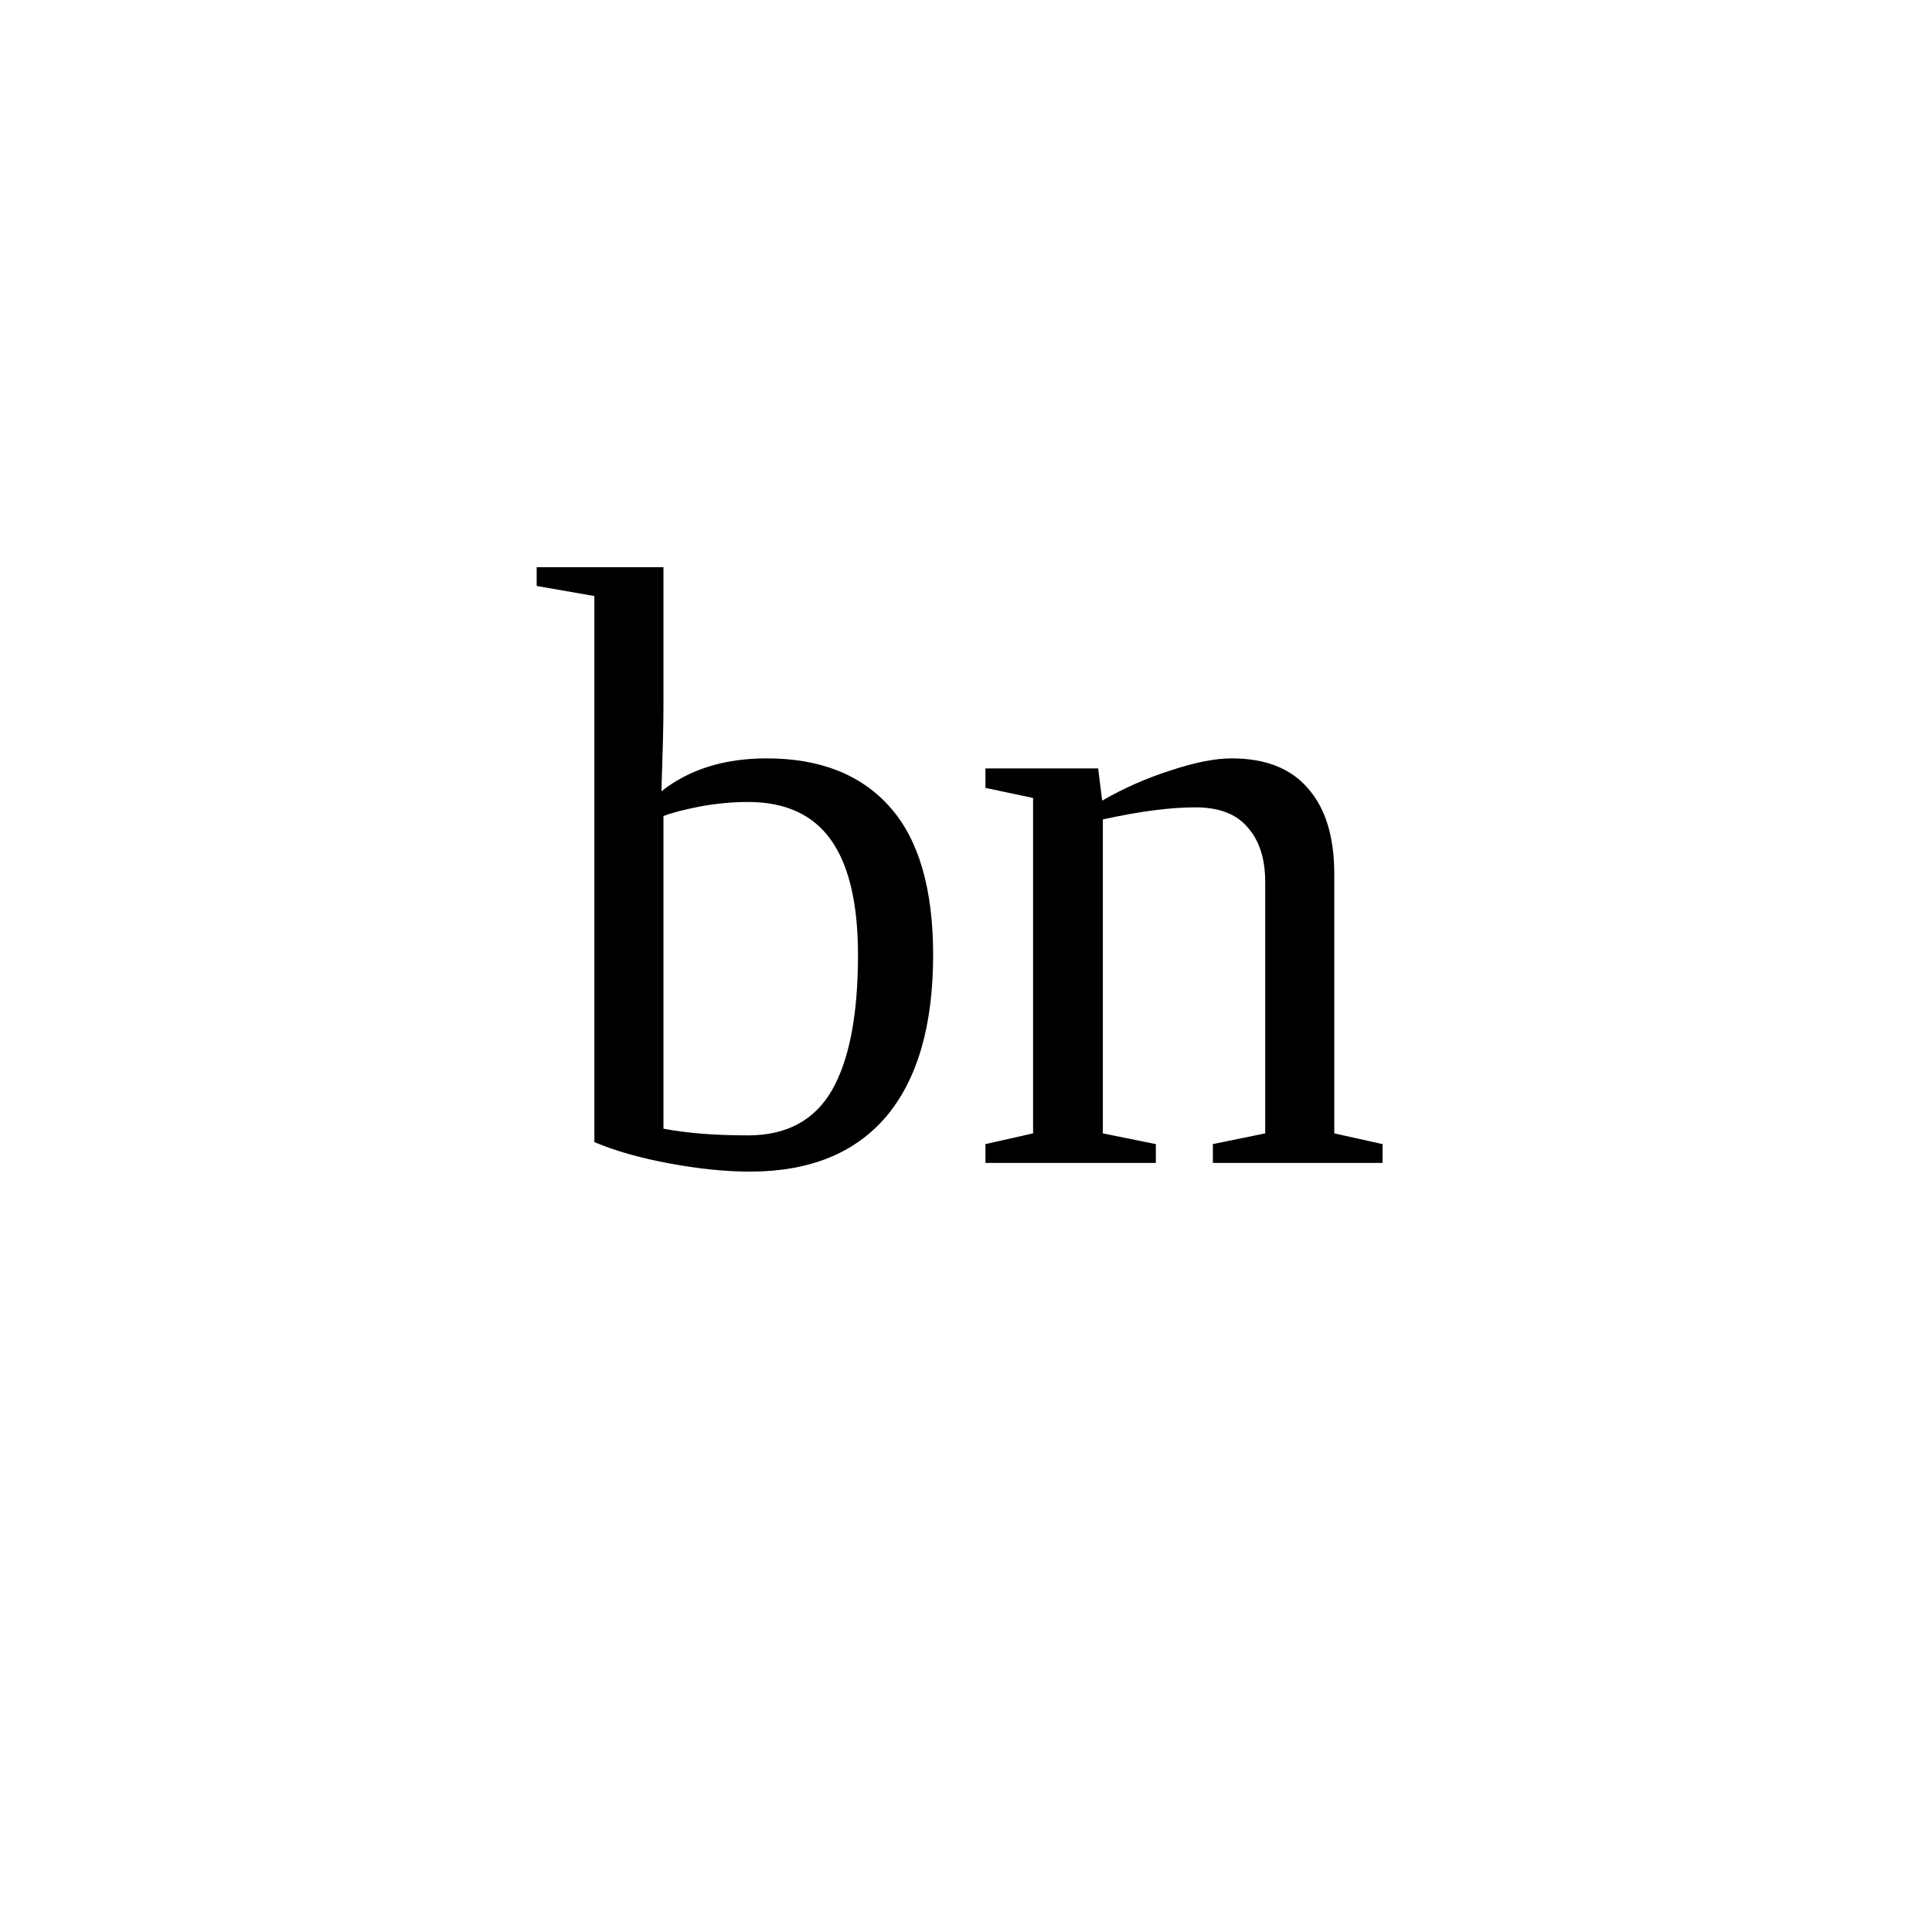
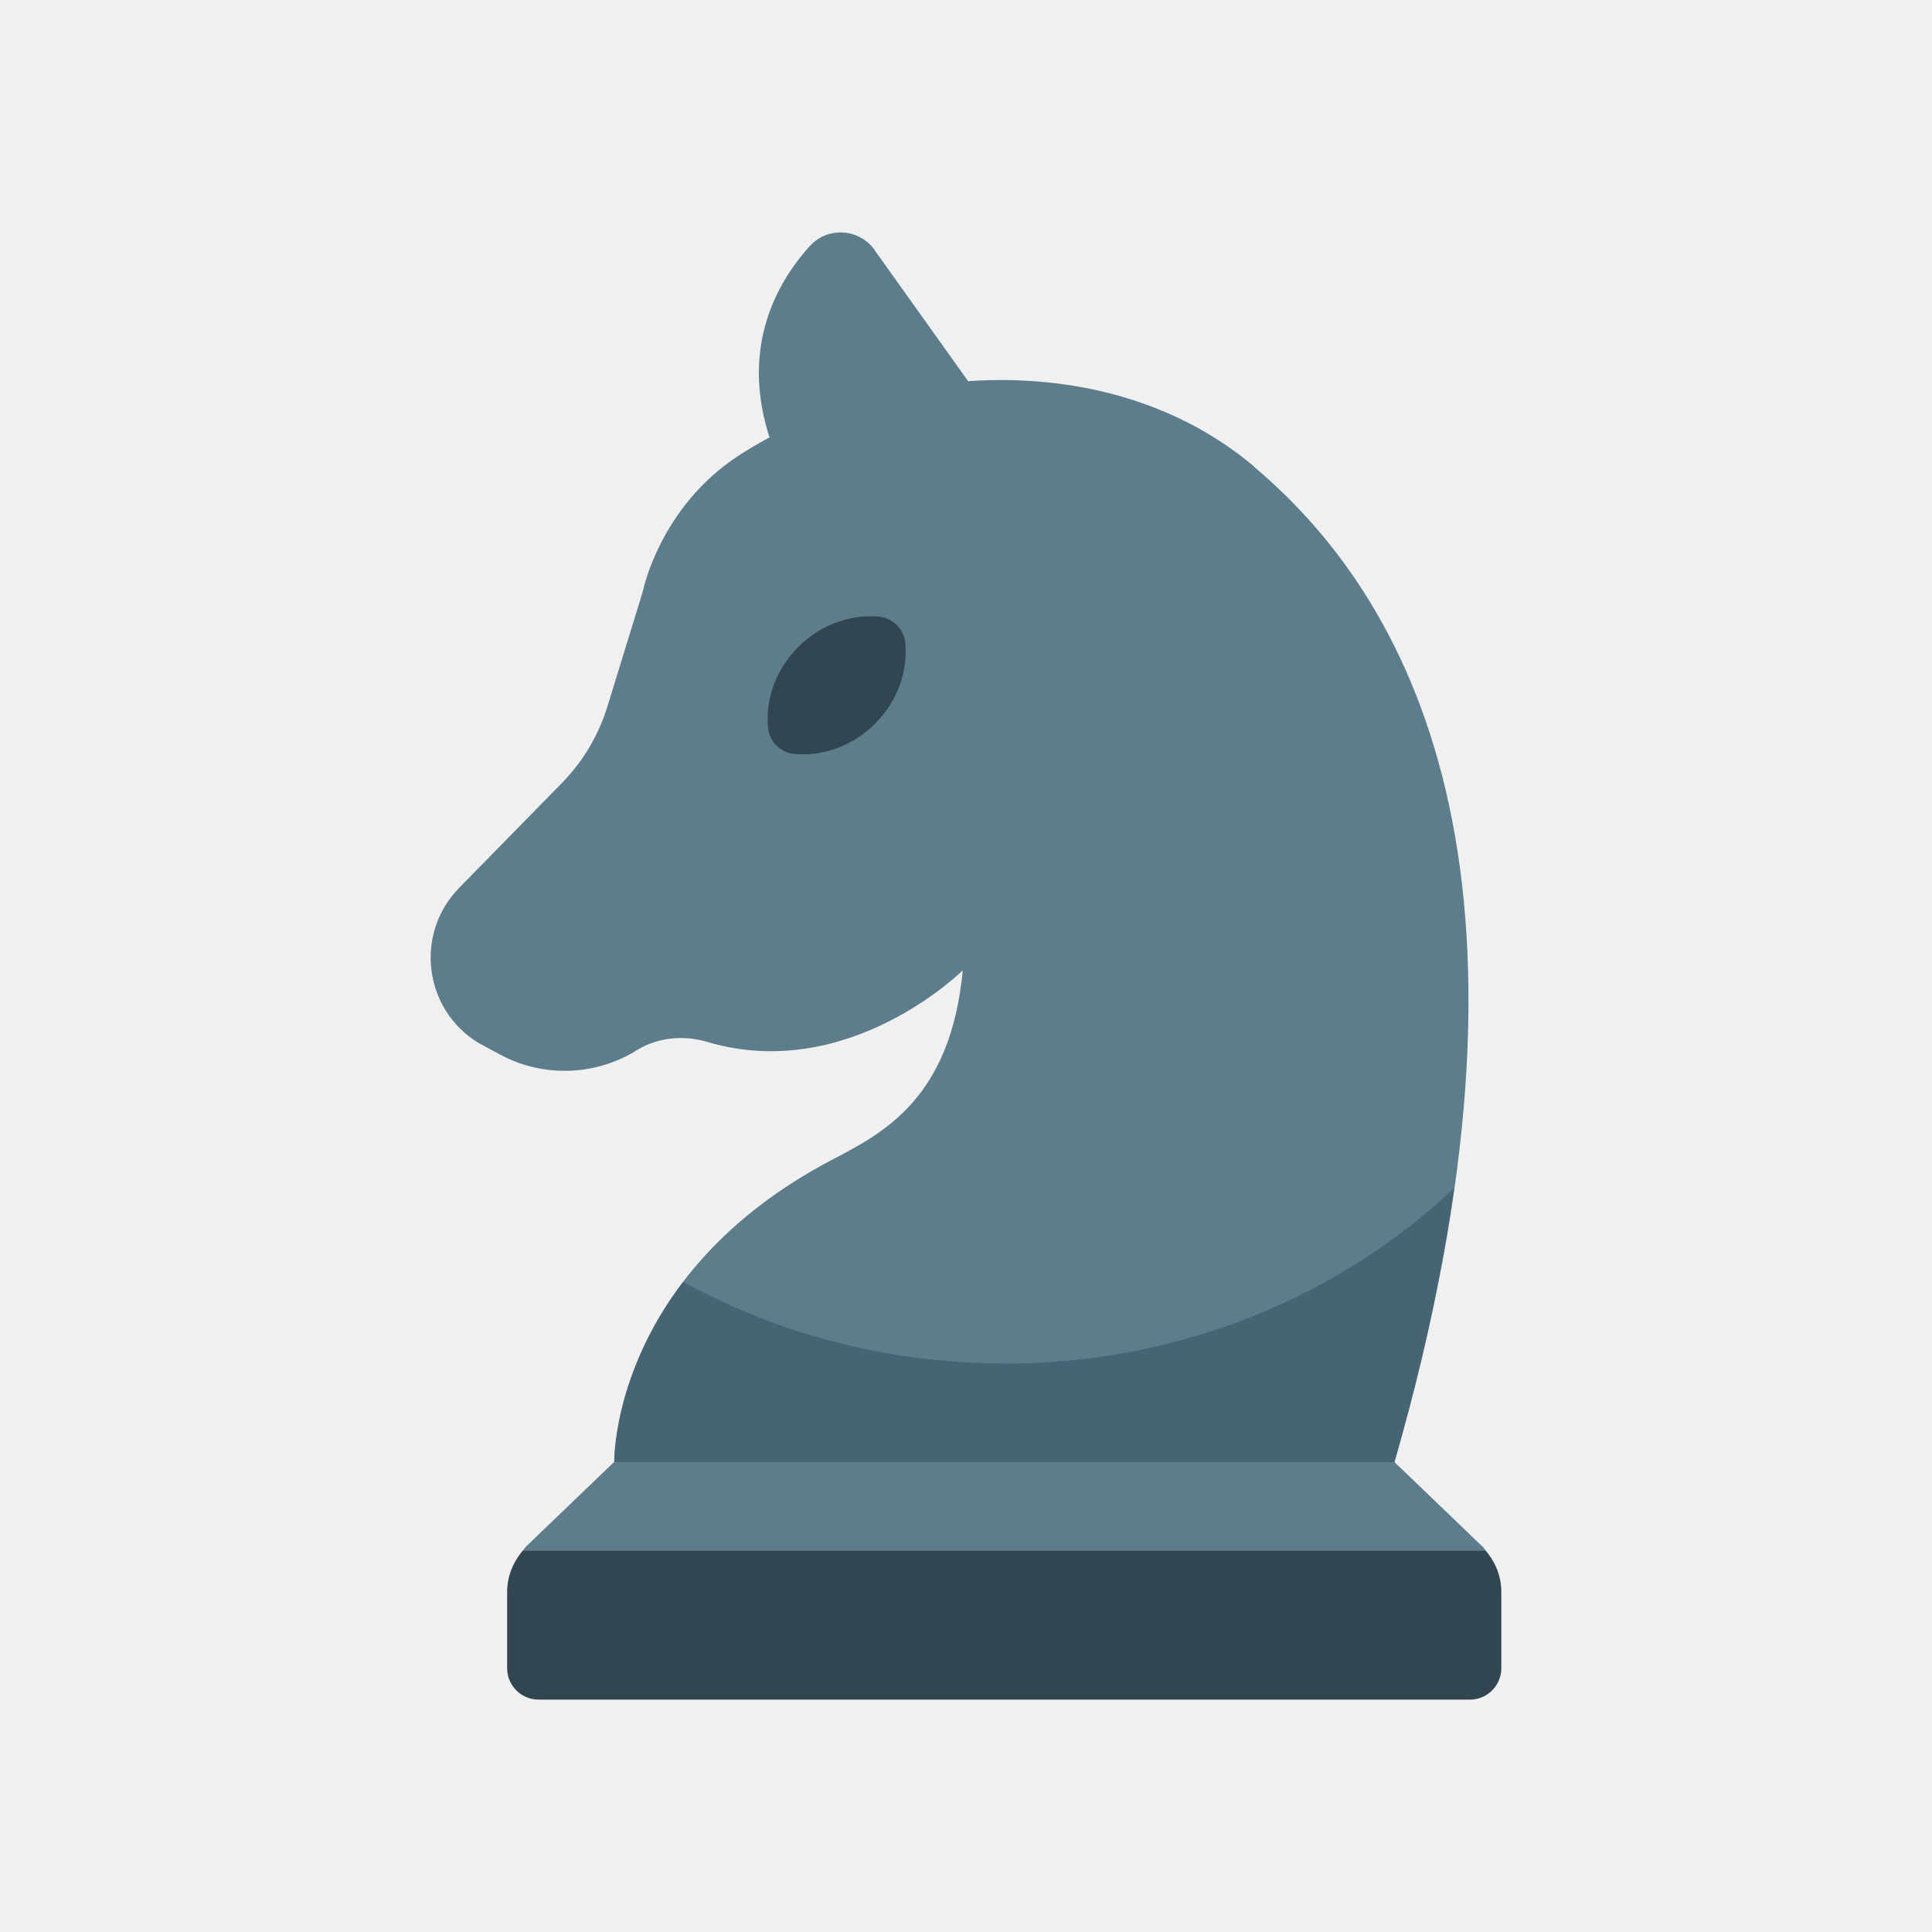
- <svg xmlns="http://www.w3.org/2000/svg" width="45" height="45">
-   <rect width="100%" height="100%" fill="white" />
-   <text x="50%" y="50%" font-size="20" text-anchor="middle" dominant-baseline="middle">bn</text>
+ <svg xmlns="http://www.w3.org/2000/svg" id="Layer_2" data-name="Layer 2" viewBox="0 0 72 72">
+   <defs>
+     <style>
+       .cls-1 {
+         fill: #5d7c8c;
+       }
+ 
+       .cls-2 {
+         fill: #476475;
+       }
+ 
+       .cls-3 {
+         fill: #324652;
+       }
+ 
+       .cls-4 {
+         fill: #1a1a1a;
+         opacity: 0;
+       }
+     </style>
+   </defs>
+   <g id="Rough">
+     <g>
+       <rect class="cls-4" width="72" height="72" />
+       <g>
+         <path class="cls-1" d="M55.23,57.62l-3.27-3.14H22.89l-3.27,3.14c-.05,.05-.09,.11-.13,.16H55.37c-.05-.05-.08-.11-.13-.16Z" />
+         <path class="cls-3" d="M18.9,62.17c0,.65,.53,1.17,1.17,1.17H54.78c.65,0,1.17-.53,1.17-1.17v-2.85c0-.57-.22-1.11-.59-1.54H19.49c-.37,.43-.59,.97-.59,1.54v2.85Z" />
+         <path class="cls-1" d="M46.74,17.39c-5.47-4.62-13.9-3.84-19.2-.42h0c-2.97,1.93-3.59,5.09-3.59,5.09l-1.32,4.29c-.33,1.06-.9,2.02-1.67,2.81l-3.85,3.93c-1.67,1.71-1.32,4.52,.71,5.77l.78,.42c1.56,.86,3.46,.83,5-.06,.81-.55,1.82-.67,2.76-.39,5.27,1.56,9.52-2.67,9.52-2.67-.45,4.76-2.94,6.05-4.83,7.04-8.29,4.32-8.15,11.29-8.15,11.29h29.07c6.1-21.19,1.05-31.8-5.23-37.09Z" />
+         <path class="cls-1" d="M32.6,9.32c-.58-.81-1.76-.89-2.43-.14-1.36,1.51-2.93,4.35-.96,8.45l8.8-.72-5.41-7.58Z" />
+         <path class="cls-3" d="M33.74,23.98c-.04-.53-.47-.96-1-1-1.04-.09-2.15,.29-2.99,1.13-.84,.84-1.22,1.94-1.13,2.99,.04,.53,.47,.96,1,1,1.04,.09,2.15-.29,2.99-1.13,.84-.84,1.22-1.94,1.13-2.99Z" />
+         <path class="cls-2" d="M37.43,50.81c-4.37,0-8.46-1.11-11.97-3.04-2.63,3.45-2.57,6.72-2.57,6.72h29.07c1.07-3.72,1.79-7.12,2.23-10.21-4.27,4.03-10.2,6.54-16.77,6.54Z" />
+       </g>
+     </g>
+   </g>
</svg>
